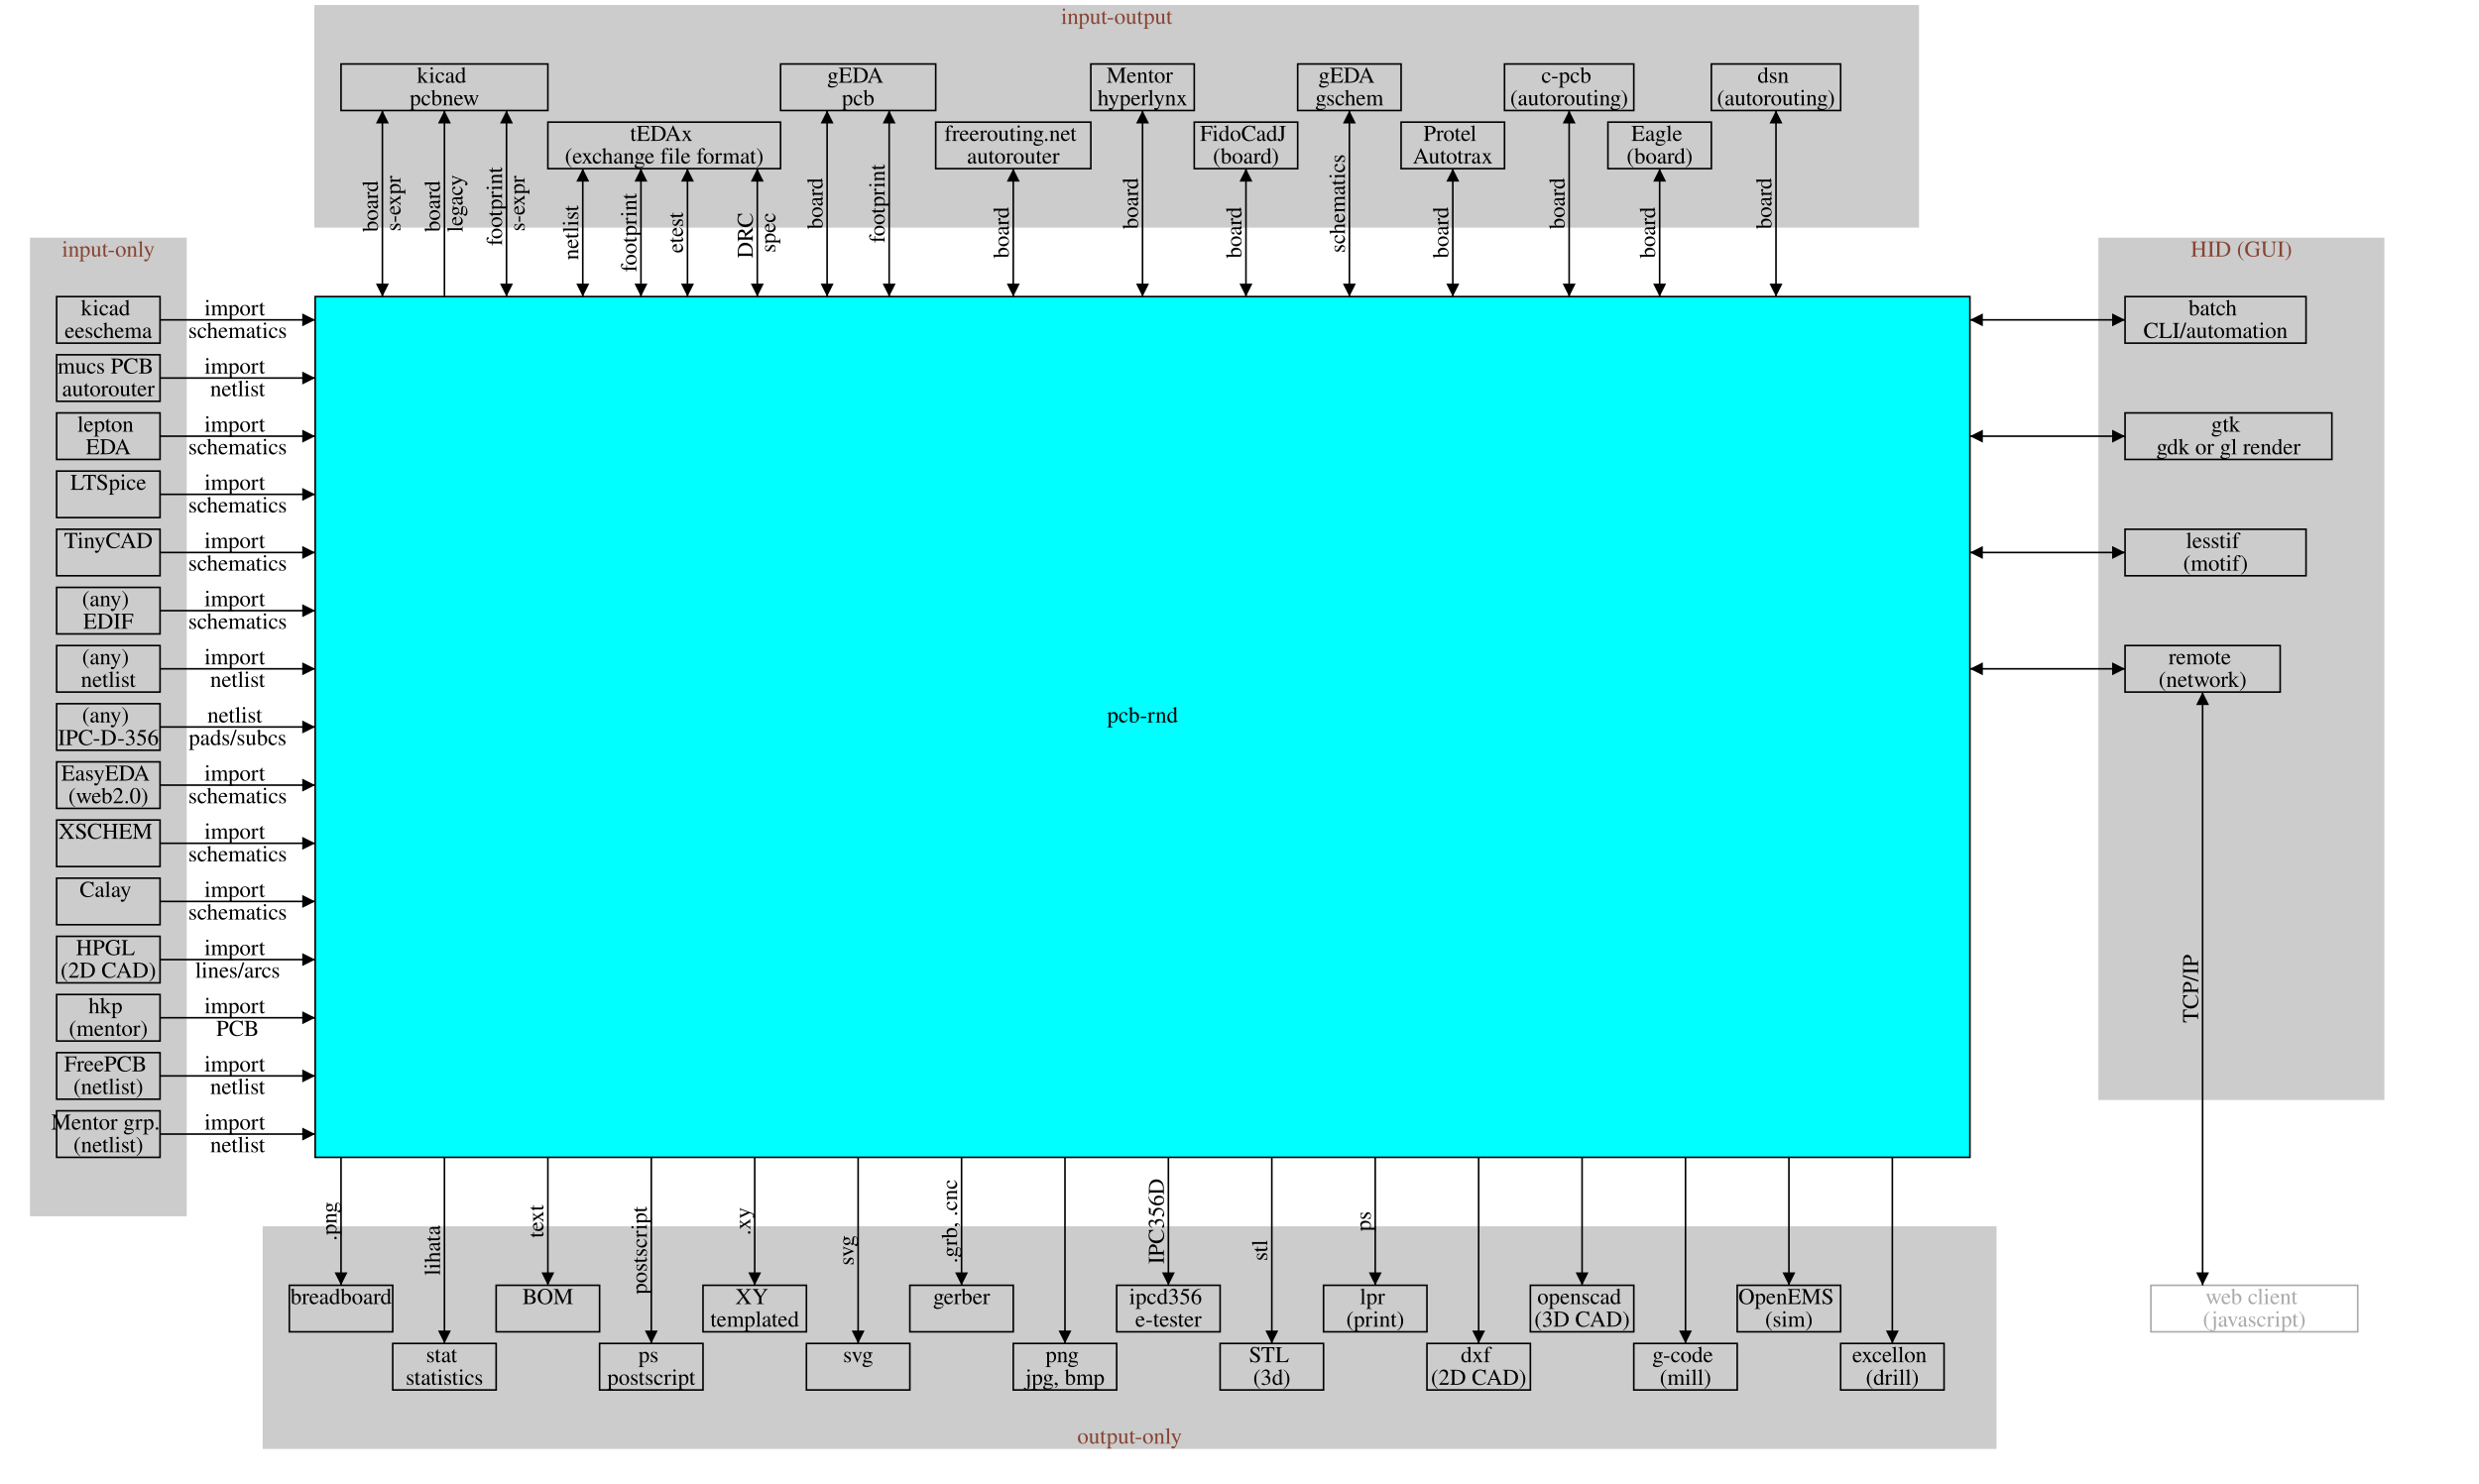
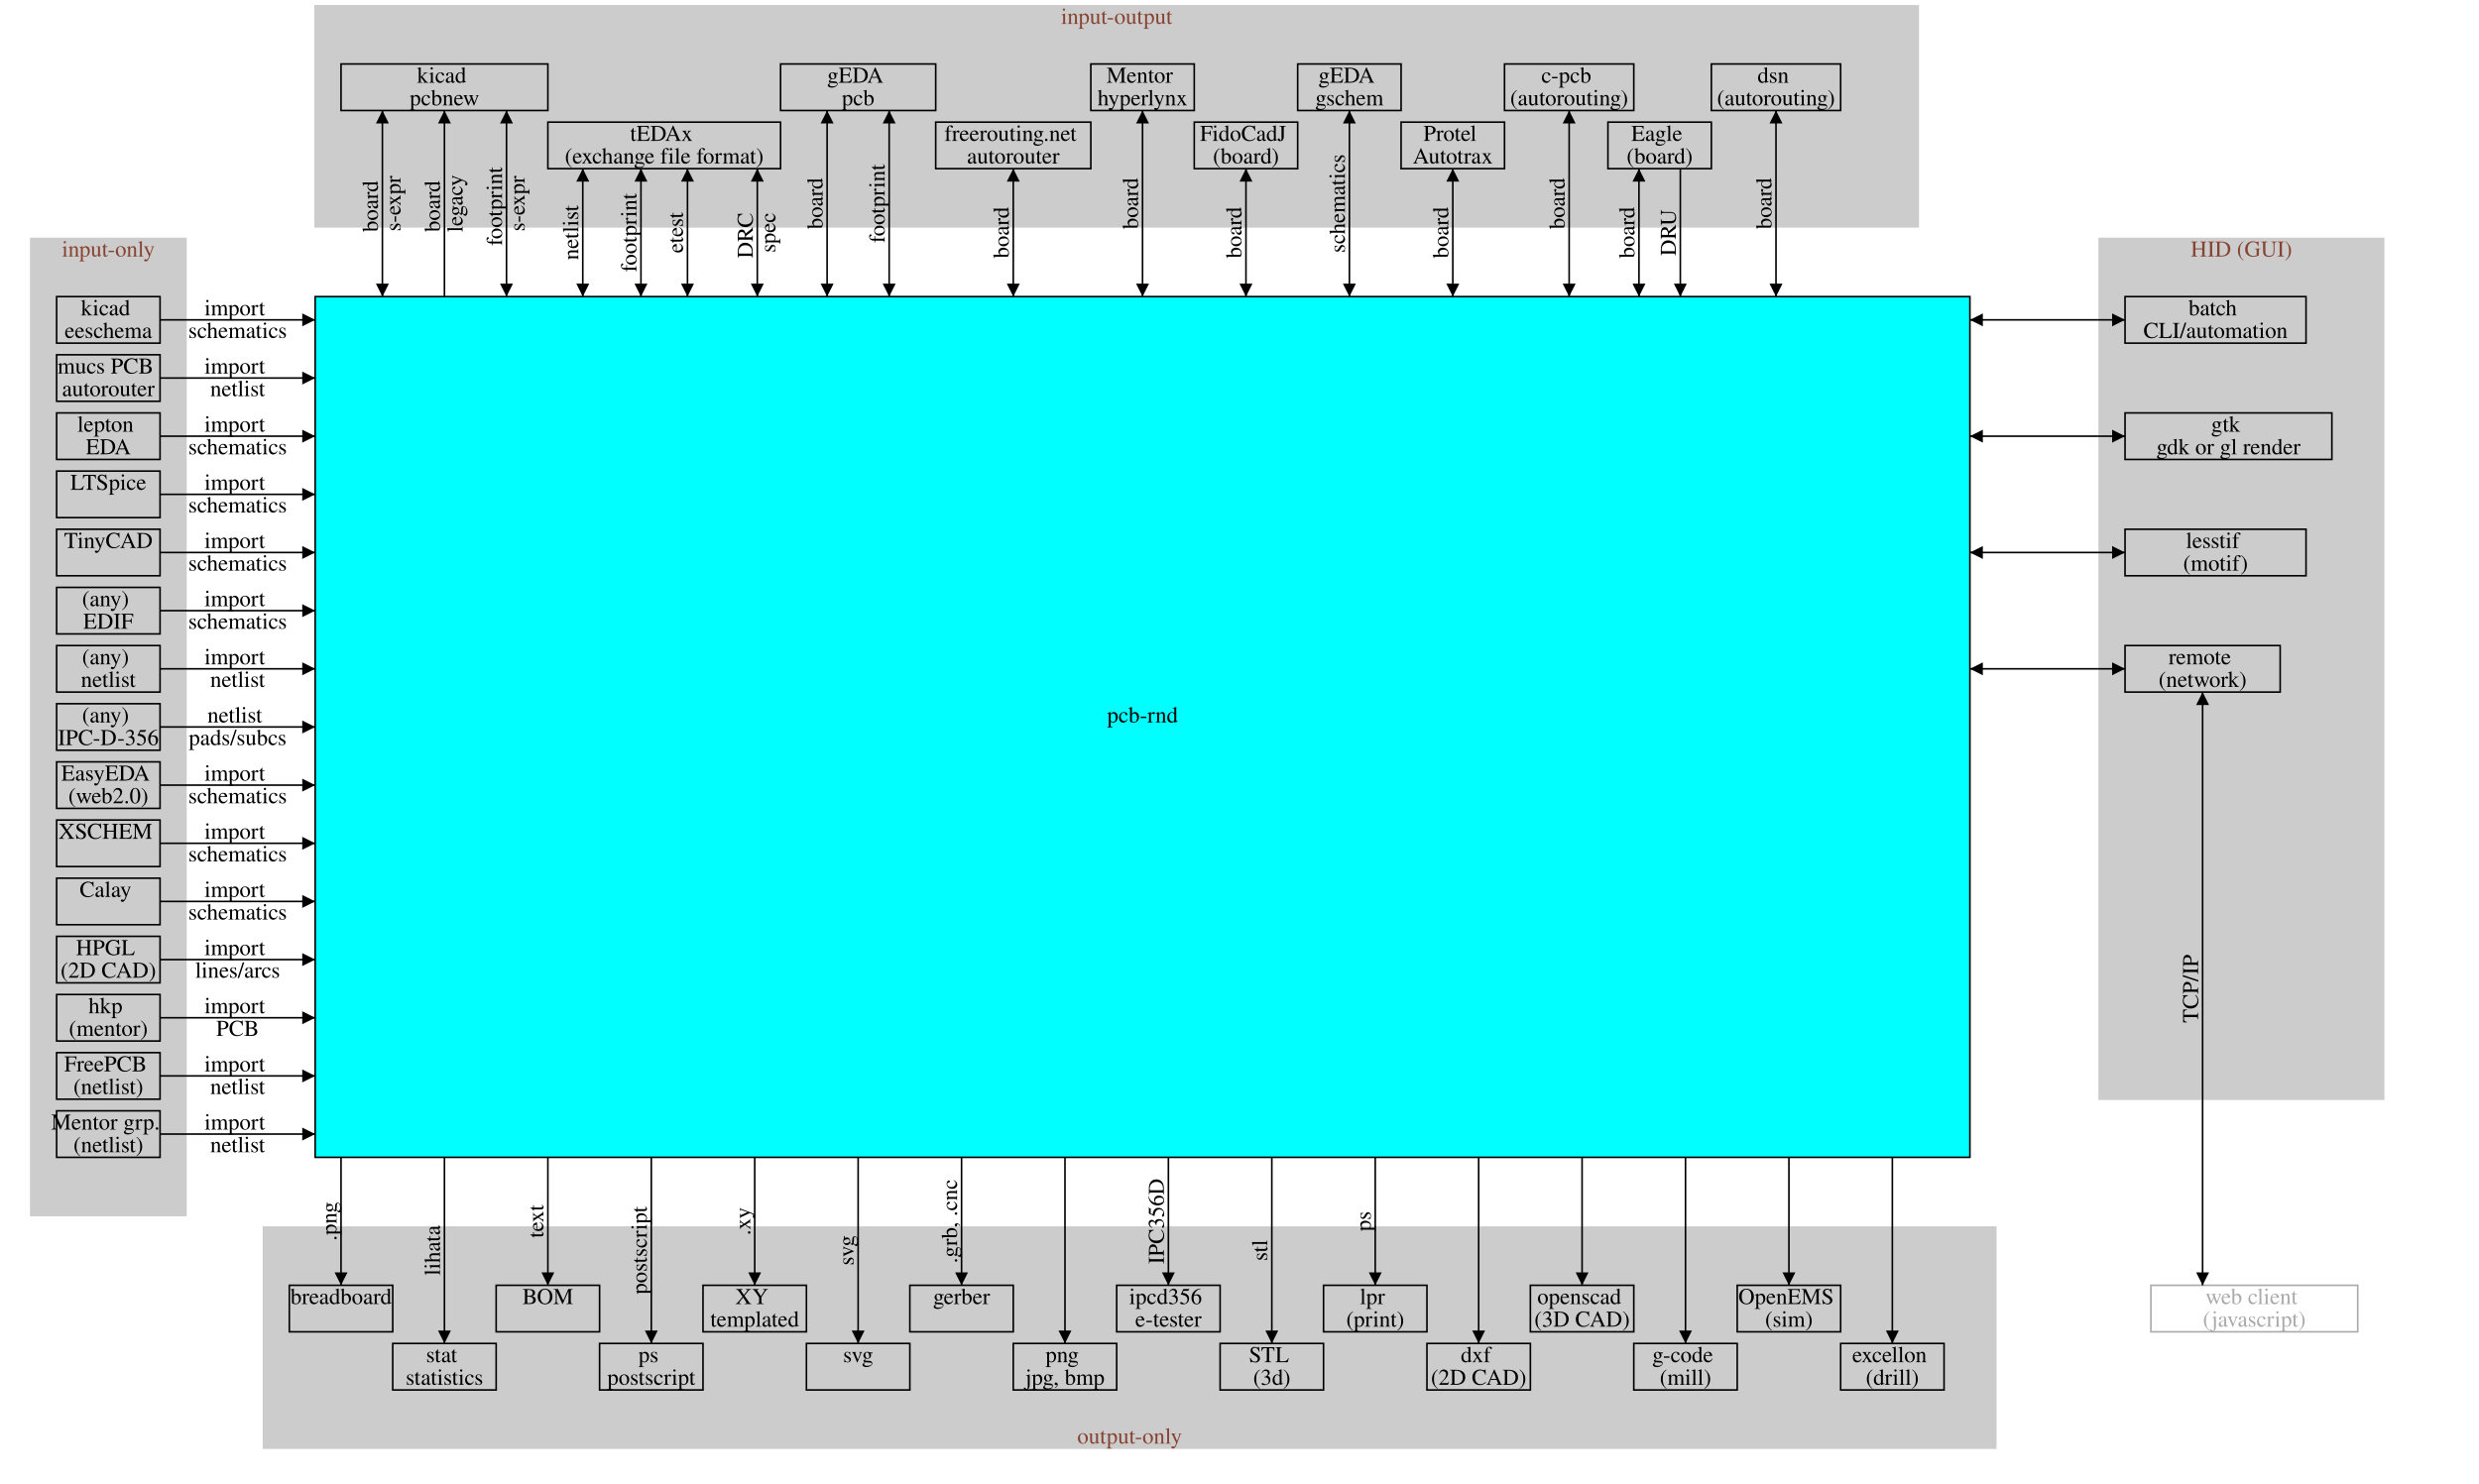
<svg xmlns="http://www.w3.org/2000/svg" width="1504pt" height="900pt" viewBox="-8 -18 1512 918">
  <g>
    <marker id="ahs" viewBox="0 0 60 60" refX="0" refY="30" markerUnits="strokeWidth" markerWidth="8" markerHeight="10" orient="auto">
      <path d="M 60 0 L 0 30 L 60 60 z" />
    </marker>
    <marker id="ahe" viewBox="-60 0 60 60" refX="0" refY="30" markerUnits="strokeWidth" markerWidth="8" markerHeight="10" orient="auto">
      <g transform="scale(-1 1)">
        <path d="M 60 0 L 0 30 L 60 60 z" />
      </g>
    </marker>
    <polygon fill="#00ffff" stroke="#000000" points="176,165.6 1200,165.6  1200,698.4 176,698.4" />
    <text fill="#000000" text-anchor="middle" x="688" y="432" font-family="Times,serif" font-size="14.00">
      <tspan dy="-0.2em">pcb-rnd</tspan>
    </text>
    <polygon fill="#cccccc" stroke="#cccccc" points="144,741.6 1216,741.6  1216,878.4 144,878.4" />
    <text fill="#884433" text-anchor="middle" x="680" y="878.4" font-family="Times,serif" font-size="14.00">
      <tspan dy="-0.2em">output-only</tspan>
    </text>
    <polygon fill="#cccccc" stroke="#cccccc" points="176,-14.4 1168,-14.4  1168,122.4 176,122.4" />
    <text fill="#884433" text-anchor="middle" x="672" y="-14.4" font-family="Times,serif" font-size="14.00">
      <tspan dy="0.8em">input-output</tspan>
    </text>
    <polygon fill="#cccccc" stroke="#cccccc" points="1280,129.6 1456,129.6  1456,662.4 1280,662.4" />
    <text fill="#884433" text-anchor="middle" x="1368" y="129.6" font-family="Times,serif" font-size="14.00">
      <tspan dy="0.8em">HID (GUI)</tspan>
    </text>
    <polygon fill="#cccccc" stroke="#cccccc" points="0,129.6 96,129.6  96,734.4 0,734.4" />
    <text fill="#884433" text-anchor="middle" x="48" y="129.6" font-family="Times,serif" font-size="14.00">
      <tspan dy="0.8em">input-only</tspan>
    </text>
    <polygon fill="none" stroke="#000000" points="320,57.6 464,57.6  464,86.4 320,86.4" />
    <text fill="#000000" text-anchor="middle" x="392" y="72" font-family="Times,serif" font-size="14.00">
      <tspan dy="-0.2em">tEDAx</tspan>
      <tspan x="392" dy="1em">(exchange file format)</tspan>
    </text>
    <polygon fill="none" stroke="#000000" points="1296,237.6 1424,237.6  1424,266.4 1296,266.4" />
    <text fill="#000000" text-anchor="middle" x="1360" y="252" font-family="Times,serif" font-size="14.00">
      <tspan dy="-0.2em">gtk</tspan>
      <tspan x="1360" dy="1em">gdk or gl render</tspan>
    </text>
    <polygon fill="none" stroke="#000000" points="192,21.6 320,21.6  320,50.4 192,50.4" />
    <text fill="#000000" text-anchor="middle" x="256" y="36" font-family="Times,serif" font-size="14.00">
      <tspan dy="-0.2em">kicad</tspan>
      <tspan x="256" dy="1em">pcbnew</tspan>
    </text>
    <polygon fill="none" stroke="#aaaaaa" points="1312,777.6 1440,777.6  1440,806.4 1312,806.4" />
    <text fill="#aaaaaa" text-anchor="middle" x="1376" y="792" font-family="Times,serif" font-size="14.00">
      <tspan dy="-0.2em">web client</tspan>
      <tspan x="1376" dy="1em">(javascript)</tspan>
    </text>
    <polygon fill="none" stroke="#000000" points="1296,165.6 1408,165.6  1408,194.4 1296,194.4" />
    <text fill="#000000" text-anchor="middle" x="1352" y="180" font-family="Times,serif" font-size="14.00">
      <tspan dy="-0.2em">batch</tspan>
      <tspan x="1352" dy="1em">CLI/automation</tspan>
    </text>
    <polygon fill="none" stroke="#000000" points="1296,309.6 1408,309.6  1408,338.4 1296,338.4" />
    <text fill="#000000" text-anchor="middle" x="1352" y="324" font-family="Times,serif" font-size="14.00">
      <tspan dy="-0.2em">lesstif</tspan>
      <tspan x="1352" dy="1em">(motif)</tspan>
    </text>
    <polygon fill="none" stroke="#000000" points="1296,381.6 1392,381.6  1392,410.4 1296,410.4" />
    <text fill="#000000" text-anchor="middle" x="1344" y="396" font-family="Times,serif" font-size="14.00">
      <tspan dy="-0.2em">remote</tspan>
      <tspan x="1344" dy="1em">(network)</tspan>
    </text>
    <polygon fill="none" stroke="#000000" points="464,21.6 560,21.6  560,50.4 464,50.4" />
    <text fill="#000000" text-anchor="middle" x="512" y="36" font-family="Times,serif" font-size="14.00">
      <tspan dy="-0.2em">gEDA</tspan>
      <tspan x="512" dy="1em">pcb</tspan>
    </text>
    <polygon fill="none" stroke="#000000" points="560,57.6 656,57.6  656,86.4 560,86.4" />
    <text fill="#000000" text-anchor="middle" x="608" y="72" font-family="Times,serif" font-size="14.00">
      <tspan dy="-0.2em">freerouting.net</tspan>
      <tspan x="608" dy="1em">autorouter</tspan>
    </text>
    <polygon fill="none" stroke="#000000" points="1040,21.6 1120,21.6  1120,50.4 1040,50.4" />
    <text fill="#000000" text-anchor="middle" x="1080" y="36" font-family="Times,serif" font-size="14.00">
      <tspan dy="-0.2em">dsn</tspan>
      <tspan x="1080" dy="1em">(autorouting)</tspan>
    </text>
    <polygon fill="none" stroke="#000000" points="912,21.6 992,21.6  992,50.4 912,50.4" />
    <text fill="#000000" text-anchor="middle" x="952" y="36" font-family="Times,serif" font-size="14.00">
      <tspan dy="-0.2em">c-pcb</tspan>
      <tspan x="952" dy="1em">(autorouting)</tspan>
    </text>
    <polygon fill="none" stroke="#000000" points="16,309.6 80,309.6  80,338.4 16,338.4" />
    <text fill="#000000" text-anchor="middle" x="48" y="324" font-family="Times,serif" font-size="14.00">
      <tspan dy="-0.2em">TinyCAD</tspan>
    </text>
    <polygon fill="none" stroke="#000000" points="16,525.6 80,525.6  80,554.4 16,554.4" />
    <text fill="#000000" text-anchor="middle" x="48" y="540" font-family="Times,serif" font-size="14.00">
      <tspan dy="-0.2em">Calay</tspan>
      <tspan x="48" dy="1em" />
    </text>
    <polygon fill="none" stroke="#000000" points="16,201.6 80,201.6  80,230.4 16,230.4" />
    <text fill="#000000" text-anchor="middle" x="48" y="216" font-family="Times,serif" font-size="14.00">
      <tspan dy="-0.2em">mucs PCB</tspan>
      <tspan x="48" dy="1em">autorouter</tspan>
    </text>
    <polygon fill="none" stroke="#000000" points="16,489.6 80,489.6  80,518.4 16,518.4" />
    <text fill="#000000" text-anchor="middle" x="48" y="504" font-family="Times,serif" font-size="14.00">
      <tspan dy="-0.2em">XSCHEM</tspan>
      <tspan x="48" dy="1em" />
    </text>
    <polygon fill="none" stroke="#000000" points="16,417.6 80,417.6  80,446.4 16,446.4" />
    <text fill="#000000" text-anchor="middle" x="48" y="432" font-family="Times,serif" font-size="14.00">
      <tspan dy="-0.2em">(any)</tspan>
      <tspan x="48" dy="1em">IPC-D-356</tspan>
    </text>
    <polygon fill="none" stroke="#000000" points="16,345.6 80,345.6  80,374.4 16,374.4" />
    <text fill="#000000" text-anchor="middle" x="48" y="360" font-family="Times,serif" font-size="14.00">
      <tspan dy="-0.2em">(any)</tspan>
      <tspan x="48" dy="1em">EDIF</tspan>
    </text>
    <polygon fill="none" stroke="#000000" points="16,273.6 80,273.6  80,302.4 16,302.4" />
    <text fill="#000000" text-anchor="middle" x="48" y="288" font-family="Times,serif" font-size="14.00">
      <tspan dy="-0.2em">LTSpice</tspan>
    </text>
    <polygon fill="none" stroke="#000000" points="16,237.6 80,237.6  80,266.4 16,266.4" />
    <text fill="#000000" text-anchor="middle" x="48" y="252" font-family="Times,serif" font-size="14.00">
      <tspan dy="-0.2em">lepton</tspan>
      <tspan x="48" dy="1em">EDA</tspan>
    </text>
    <polygon fill="none" stroke="#000000" points="16,453.6 80,453.6  80,482.4 16,482.4" />
    <text fill="#000000" text-anchor="middle" x="48" y="468" font-family="Times,serif" font-size="14.00">
      <tspan dy="-0.2em">EasyEDA</tspan>
      <tspan x="48" dy="1em">(web2.0)</tspan>
    </text>
    <polygon fill="none" stroke="#000000" points="16,165.6 80,165.6  80,194.4 16,194.4" />
    <text fill="#000000" text-anchor="middle" x="48" y="180" font-family="Times,serif" font-size="14.00">
      <tspan dy="-0.2em">kicad</tspan>
      <tspan x="48" dy="1em">eeschema</tspan>
    </text>
    <polygon fill="none" stroke="#000000" points="16,381.6 80,381.6  80,410.4 16,410.4" />
    <text fill="#000000" text-anchor="middle" x="48" y="396" font-family="Times,serif" font-size="14.00">
      <tspan dy="-0.2em">(any)</tspan>
      <tspan x="48" dy="1em">netlist</tspan>
    </text>
    <polygon fill="none" stroke="#000000" points="656,21.6 720,21.6  720,50.4 656,50.4" />
    <text fill="#000000" text-anchor="middle" x="688" y="36" font-family="Times,serif" font-size="14.00">
      <tspan dy="-0.2em">Mentor</tspan>
      <tspan x="688" dy="1em">hyperlynx</tspan>
    </text>
    <polygon fill="none" stroke="#000000" points="784,21.6 848,21.6  848,50.4 784,50.4" />
    <text fill="#000000" text-anchor="middle" x="816" y="36" font-family="Times,serif" font-size="14.00">
      <tspan dy="-0.2em">gEDA</tspan>
      <tspan x="816" dy="1em">gschem</tspan>
    </text>
    <polygon fill="none" stroke="#000000" points="976,57.6 1040,57.6  1040,86.4 976,86.4" />
    <text fill="#000000" text-anchor="middle" x="1008" y="72" font-family="Times,serif" font-size="14.00">
      <tspan dy="-0.2em">Eagle</tspan>
      <tspan x="1008" dy="1em">(board)</tspan>
    </text>
    <polygon fill="none" stroke="#000000" points="720,57.6 784,57.6  784,86.4 720,86.4" />
    <text fill="#000000" text-anchor="middle" x="752" y="72" font-family="Times,serif" font-size="14.00">
      <tspan dy="-0.2em">FidoCadJ</tspan>
      <tspan x="752" dy="1em">(board)</tspan>
    </text>
    <polygon fill="none" stroke="#000000" points="848,57.6 912,57.6  912,86.4 848,86.4" />
    <text fill="#000000" text-anchor="middle" x="880" y="72" font-family="Times,serif" font-size="14.00">
      <tspan dy="-0.2em">Protel</tspan>
      <tspan x="880" dy="1em">Autotrax</tspan>
    </text>
    <polygon fill="none" stroke="#000000" points="16,561.6 80,561.6  80,590.4 16,590.4" />
    <text fill="#000000" text-anchor="middle" x="48" y="576" font-family="Times,serif" font-size="14.00">
      <tspan dy="-0.2em">HPGL</tspan>
      <tspan x="48" dy="1em">(2D CAD)</tspan>
    </text>
    <polygon fill="none" stroke="#000000" points="544,777.6 608,777.6  608,806.4 544,806.4" />
    <text fill="#000000" text-anchor="middle" x="576" y="792" font-family="Times,serif" font-size="14.00">
      <tspan dy="-0.2em">gerber</tspan>
    </text>
    <polygon fill="none" stroke="#000000" points="480,813.6 544,813.6  544,842.4 480,842.4" />
    <text fill="#000000" text-anchor="middle" x="512" y="828" font-family="Times,serif" font-size="14.00">
      <tspan dy="-0.2em">svg</tspan>
    </text>
    <polygon fill="none" stroke="#000000" points="736,813.6 800,813.6  800,842.4 736,842.4" />
    <text fill="#000000" text-anchor="middle" x="768" y="828" font-family="Times,serif" font-size="14.00">
      <tspan dy="-0.2em">STL</tspan>
      <tspan x="768" dy="1em">(3d)</tspan>
    </text>
    <polygon fill="none" stroke="#000000" points="16,633.6 80,633.6  80,662.4 16,662.4" />
    <text fill="#000000" text-anchor="middle" x="48" y="648" font-family="Times,serif" font-size="14.00">
      <tspan dy="-0.2em">FreePCB</tspan>
      <tspan x="48" dy="1em">(netlist)</tspan>
    </text>
    <polygon fill="none" stroke="#000000" points="16,597.6 80,597.6  80,626.4 16,626.4" />
    <text fill="#000000" text-anchor="middle" x="48" y="612" font-family="Times,serif" font-size="14.00">
      <tspan dy="-0.2em">hkp</tspan>
      <tspan x="48" dy="1em">(mentor)</tspan>
    </text>
    <polygon fill="none" stroke="#000000" points="864,813.6 928,813.6  928,842.4 864,842.4" />
    <text fill="#000000" text-anchor="middle" x="896" y="828" font-family="Times,serif" font-size="14.00">
      <tspan dy="-0.2em">dxf</tspan>
      <tspan x="896" dy="1em">(2D CAD)</tspan>
    </text>
    <polygon fill="none" stroke="#000000" points="1120,813.6 1184,813.6  1184,842.4 1120,842.4" />
    <text fill="#000000" text-anchor="middle" x="1152" y="828" font-family="Times,serif" font-size="14.00">
      <tspan dy="-0.2em">excellon</tspan>
      <tspan x="1152" dy="1em">(drill)</tspan>
    </text>
    <polygon fill="none" stroke="#000000" points="416,777.6 480,777.6  480,806.4 416,806.4" />
    <text fill="#000000" text-anchor="middle" x="448" y="792" font-family="Times,serif" font-size="14.00">
      <tspan dy="-0.2em">XY</tspan>
      <tspan x="448" dy="1em">templated</tspan>
    </text>
    <polygon fill="none" stroke="#000000" points="928,777.6 992,777.6  992,806.4 928,806.4" />
    <text fill="#000000" text-anchor="middle" x="960" y="792" font-family="Times,serif" font-size="14.00">
      <tspan dy="-0.2em">openscad</tspan>
      <tspan x="960" dy="1em">(3D CAD)</tspan>
    </text>
    <polygon fill="none" stroke="#000000" points="1056,777.6 1120,777.6  1120,806.4 1056,806.4" />
    <text fill="#000000" text-anchor="middle" x="1088" y="792" font-family="Times,serif" font-size="14.00">
      <tspan dy="-0.2em">OpenEMS</tspan>
      <tspan x="1088" dy="1em">(sim)</tspan>
    </text>
    <polygon fill="none" stroke="#000000" points="800,777.6 864,777.6  864,806.4 800,806.4" />
    <text fill="#000000" text-anchor="middle" x="832" y="792" font-family="Times,serif" font-size="14.00">
      <tspan dy="-0.2em">lpr</tspan>
      <tspan x="832" dy="1em">(print)</tspan>
    </text>
    <polygon fill="none" stroke="#000000" points="16,669.6 80,669.6  80,698.4 16,698.4" />
    <text fill="#000000" text-anchor="middle" x="48" y="684" font-family="Times,serif" font-size="14.00">
      <tspan dy="-0.2em">Mentor grp.</tspan>
      <tspan x="48" dy="1em">(netlist)</tspan>
    </text>
    <polygon fill="none" stroke="#000000" points="672,777.6 736,777.6  736,806.4 672,806.4" />
    <text fill="#000000" text-anchor="middle" x="704" y="792" font-family="Times,serif" font-size="14.00">
      <tspan dy="-0.2em">ipcd356</tspan>
      <tspan x="704" dy="1em">e-tester</tspan>
    </text>
    <polygon fill="none" stroke="#000000" points="608,813.6 672,813.6  672,842.4 608,842.4" />
    <text fill="#000000" text-anchor="middle" x="640" y="828" font-family="Times,serif" font-size="14.00">
      <tspan dy="-0.2em">png</tspan>
      <tspan x="640" dy="1em">jpg, bmp</tspan>
    </text>
    <polygon fill="none" stroke="#000000" points="160,777.6 224,777.6  224,806.4 160,806.4" />
    <text fill="#000000" text-anchor="middle" x="192" y="792" font-family="Times,serif" font-size="14.00">
      <tspan dy="-0.2em">breadboard</tspan>
    </text>
    <polygon fill="none" stroke="#000000" points="352,813.6 416,813.6  416,842.4 352,842.4" />
    <text fill="#000000" text-anchor="middle" x="384" y="828" font-family="Times,serif" font-size="14.00">
      <tspan dy="-0.2em">ps</tspan>
      <tspan x="384" dy="1em">postscript</tspan>
    </text>
    <polygon fill="none" stroke="#000000" points="288,777.6 352,777.6  352,806.4 288,806.4" />
    <text fill="#000000" text-anchor="middle" x="320" y="792" font-family="Times,serif" font-size="14.00">
      <tspan dy="-0.2em">BOM</tspan>
    </text>
    <polygon fill="none" stroke="#000000" points="992,813.6 1056,813.6  1056,842.4 992,842.4" />
    <text fill="#000000" text-anchor="middle" x="1024" y="828" font-family="Times,serif" font-size="14.00">
      <tspan dy="-0.2em">g-code</tspan>
      <tspan x="1024" dy="1em">(mill)</tspan>
    </text>
    <polygon fill="none" stroke="#000000" points="224,813.6 288,813.6  288,842.4 224,842.4" />
    <text fill="#000000" text-anchor="middle" x="256" y="828" font-family="Times,serif" font-size="14.00">
      <tspan dy="-0.2em">stat</tspan>
      <tspan x="256" dy="1em">statistics</tspan>
    </text>
    <line marker-end="url(#ahe)" x1="192" y1="698.4" x2="192" y2="777.6" stroke="#000000" />
    <g transform="rotate(-90 192 738)">
      <text fill="#000000" text-anchor="middle" x="192" y="738" font-family="Times,serif" font-size="14.00">
        <tspan dy="-0.2em">.png</tspan>
      </text>
    </g>
    <line marker-end="url(#ahe)" x1="80" y1="612" x2="176" y2="612" stroke="#000000" />
    <text fill="#000000" text-anchor="middle" x="128" y="612" font-family="Times,serif" font-size="14.00">
      <tspan dy="-0.2em">import</tspan>
      <tspan x="128" dy="1em">PCB</tspan>
    </text>
    <line marker-end="url(#ahe)" x1="320" y1="698.4" x2="320" y2="777.6" stroke="#000000" />
    <g transform="rotate(-90 320 738)">
      <text fill="#000000" text-anchor="middle" x="320" y="738" font-family="Times,serif" font-size="14.00">
        <tspan dy="-0.2em">text</tspan>
      </text>
    </g>
    <line marker-end="url(#ahe)" x1="80" y1="648" x2="176" y2="648" stroke="#000000" />
    <text fill="#000000" text-anchor="middle" x="128" y="648" font-family="Times,serif" font-size="14.00">
      <tspan dy="-0.2em">import</tspan>
      <tspan x="128" dy="1em">netlist</tspan>
    </text>
    <line marker-end="url(#ahe)" x1="80" y1="180" x2="176" y2="180" stroke="#000000" />
    <text fill="#000000" text-anchor="middle" x="128" y="180" font-family="Times,serif" font-size="14.00">
      <tspan dy="-0.2em">import</tspan>
      <tspan x="128" dy="1em">schematics</tspan>
    </text>
    <line marker-end="url(#ahe)" marker-start="url(#ahs)" x1="688" y1="50.4" x2="688" y2="165.6" stroke="#000000" />
    <g transform="rotate(-90 688 108)">
      <text fill="#000000" text-anchor="middle" x="688" y="108" font-family="Times,serif" font-size="14.00">
        <tspan dy="-0.2em">board</tspan>
      </text>
    </g>
    <line marker-end="url(#ahe)" x1="448" y1="698.4" x2="448" y2="777.6" stroke="#000000" />
    <g transform="rotate(-90 448 738)">
      <text fill="#000000" text-anchor="middle" x="448" y="738" font-family="Times,serif" font-size="14.00">
        <tspan dy="-0.2em">.xy</tspan>
      </text>
    </g>
    <line marker-end="url(#ahe)" x1="80" y1="684" x2="176" y2="684" stroke="#000000" />
    <text fill="#000000" text-anchor="middle" x="128" y="684" font-family="Times,serif" font-size="14.00">
      <tspan dy="-0.2em">import</tspan>
      <tspan x="128" dy="1em">netlist</tspan>
    </text>
    <line marker-end="url(#ahe)" x1="832" y1="698.4" x2="832" y2="777.6" stroke="#000000" />
    <g transform="rotate(-90 832 738)">
      <text fill="#000000" text-anchor="middle" x="832" y="738" font-family="Times,serif" font-size="14.00">
        <tspan dy="-0.2em">ps</tspan>
      </text>
    </g>
    <line marker-end="url(#ahe)" x1="704" y1="698.4" x2="704" y2="777.6" stroke="#000000" />
    <g transform="rotate(-90 704 738)">
      <text fill="#000000" text-anchor="middle" x="704" y="738" font-family="Times,serif" font-size="14.00">
        <tspan dy="-0.2em">IPC356D</tspan>
      </text>
    </g>
    <line marker-end="url(#ahe)" marker-start="url(#ahs)" x1="531.2" y1="50.4" x2="531.2" y2="165.6" stroke="#000000" />
    <g transform="rotate(-90 531.2 108)">
      <text fill="#000000" text-anchor="middle" x="531.2" y="108" font-family="Times,serif" font-size="14.00">
        <tspan dy="-0.2em">footprint</tspan>
      </text>
    </g>
    <line marker-end="url(#ahe)" marker-start="url(#ahs)" x1="816" y1="50.4" x2="816" y2="165.6" stroke="#000000" />
    <g transform="rotate(-90 816 108)">
      <text fill="#000000" text-anchor="middle" x="816" y="108" font-family="Times,serif" font-size="14.00">
        <tspan dy="-0.2em">schematics</tspan>
      </text>
    </g>
    <line marker-end="url(#ahe)" x1="1088" y1="698.4" x2="1088" y2="777.6" stroke="#000000" />
    <line marker-end="url(#ahe)" x1="576" y1="698.4" x2="576" y2="777.6" stroke="#000000" />
    <g transform="rotate(-90 576 738)">
      <text fill="#000000" text-anchor="middle" x="576" y="738" font-family="Times,serif" font-size="14.00">
        <tspan dy="-0.2em">.grb, .cnc</tspan>
      </text>
    </g>
    <line marker-end="url(#ahe)" x1="896" y1="698.4" x2="896" y2="813.6" stroke="#000000" />
    <line marker-end="url(#ahe)" marker-start="url(#ahs)" x1="294.4" y1="50.4" x2="294.4" y2="165.6" stroke="#000000" />
    <g transform="rotate(-90 294.4 108)">
      <text fill="#000000" text-anchor="middle" x="294.4" y="108" font-family="Times,serif" font-size="14.00">
        <tspan dy="-0.2em">footprint</tspan>
        <tspan x="294.4" dy="1em">s-expr</tspan>
      </text>
    </g>
    <line marker-end="url(#ahe)" x1="1152" y1="698.4" x2="1152" y2="813.6" stroke="#000000" />
    <line marker-end="url(#ahe)" x1="768" y1="698.4" x2="768" y2="813.6" stroke="#000000" />
    <g transform="rotate(-90 768 756)">
      <text fill="#000000" text-anchor="middle" x="768" y="756" font-family="Times,serif" font-size="14.00">
        <tspan dy="-0.2em">stl</tspan>
      </text>
    </g>
    <line marker-end="url(#ahe)" marker-start="url(#ahs)" x1="217.6" y1="50.4" x2="217.6" y2="165.6" stroke="#000000" />
    <g transform="rotate(-90 217.6 108)">
      <text fill="#000000" text-anchor="middle" x="217.6" y="108" font-family="Times,serif" font-size="14.00">
        <tspan dy="-0.2em">board</tspan>
        <tspan x="217.6" dy="1em">s-expr</tspan>
      </text>
    </g>
    <line marker-end="url(#ahe)" marker-start="url(#ahs)" x1="492.8" y1="50.4" x2="492.8" y2="165.6" stroke="#000000" />
    <g transform="rotate(-90 492.8 108)">
      <text fill="#000000" text-anchor="middle" x="492.8" y="108" font-family="Times,serif" font-size="14.00">
        <tspan dy="-0.2em">board</tspan>
      </text>
    </g>
    <line marker-end="url(#ahe)" x1="960" y1="698.4" x2="960" y2="777.6" stroke="#000000" />
    <line marker-end="url(#ahe)" x1="512" y1="698.4" x2="512" y2="813.6" stroke="#000000" />
    <g transform="rotate(-90 512 756)">
      <text fill="#000000" text-anchor="middle" x="512" y="756" font-family="Times,serif" font-size="14.00">
        <tspan dy="-0.2em">svg</tspan>
      </text>
    </g>
    <line marker-end="url(#ahe)" x1="256" y1="698.4" x2="256" y2="813.6" stroke="#000000" />
    <g transform="rotate(-90 256 756)">
      <text fill="#000000" text-anchor="middle" x="256" y="756" font-family="Times,serif" font-size="14.00">
        <tspan dy="-0.2em">lihata</tspan>
      </text>
    </g>
    <line marker-end="url(#ahe)" marker-start="url(#ahs)" x1="341.6" y1="86.4" x2="341.6" y2="165.6" stroke="#000000" />
    <g transform="rotate(-90 341.6 126)">
      <text fill="#000000" text-anchor="middle" x="341.6" y="126" font-family="Times,serif" font-size="14.00">
        <tspan dy="-0.2em">netlist</tspan>
      </text>
    </g>
    <line marker-end="url(#ahe)" x1="1024" y1="698.4" x2="1024" y2="813.6" stroke="#000000" />
    <line marker-start="url(#ahs)" x1="256" y1="50.4" x2="256" y2="165.6" stroke="#000000" />
    <g transform="rotate(-90 256 108)">
      <text fill="#000000" text-anchor="middle" x="256" y="108" font-family="Times,serif" font-size="14.00">
        <tspan dy="-0.2em">board</tspan>
        <tspan x="256" dy="1em">legacy</tspan>
      </text>
    </g>
    <line marker-end="url(#ahe)" marker-start="url(#ahs)" x1="449.6" y1="86.4" x2="449.6" y2="165.6" stroke="#000000" />
    <g transform="rotate(-90 449.6 126)">
      <text fill="#000000" text-anchor="middle" x="449.6" y="126" font-family="Times,serif" font-size="14.00">
        <tspan dy="-0.2em">DRC</tspan>
        <tspan x="449.6" dy="1em">spec</tspan>
      </text>
    </g>
    <line marker-end="url(#ahe)" x1="80" y1="252" x2="176" y2="252" stroke="#000000" />
    <text fill="#000000" text-anchor="middle" x="128" y="252" font-family="Times,serif" font-size="14.00">
      <tspan dy="-0.2em">import</tspan>
      <tspan x="128" dy="1em">schematics</tspan>
    </text>
    <line marker-end="url(#ahe)" x1="640" y1="698.4" x2="640" y2="813.6" stroke="#000000" />
    <line marker-end="url(#ahe)" marker-start="url(#ahs)" x1="377.6" y1="86.4" x2="377.6" y2="165.6" stroke="#000000" />
    <g transform="rotate(-90 377.6 126)">
      <text fill="#000000" text-anchor="middle" x="377.6" y="126" font-family="Times,serif" font-size="14.00">
        <tspan dy="-0.2em">footprint</tspan>
      </text>
    </g>
    <line marker-end="url(#ahe)" x1="384" y1="698.4" x2="384" y2="813.6" stroke="#000000" />
    <g transform="rotate(-90 384 756)">
      <text fill="#000000" text-anchor="middle" x="384" y="756" font-family="Times,serif" font-size="14.00">
        <tspan dy="-0.2em">postscript</tspan>
      </text>
    </g>
    <line marker-end="url(#ahe)" marker-start="url(#ahs)" x1="880" y1="86.4" x2="880" y2="165.6" stroke="#000000" />
    <g transform="rotate(-90 880 126)">
      <text fill="#000000" text-anchor="middle" x="880" y="126" font-family="Times,serif" font-size="14.00">
        <tspan dy="-0.2em">board</tspan>
      </text>
    </g>
    <line marker-end="url(#ahe)" x1="80" y1="288" x2="176" y2="288" stroke="#000000" />
    <text fill="#000000" text-anchor="middle" x="128" y="288" font-family="Times,serif" font-size="14.00">
      <tspan dy="-0.2em">import</tspan>
      <tspan x="128" dy="1em">schematics</tspan>
    </text>
    <line marker-end="url(#ahe)" marker-start="url(#ahs)" x1="608" y1="86.4" x2="608" y2="165.6" stroke="#000000" />
    <g transform="rotate(-90 608 126)">
      <text fill="#000000" text-anchor="middle" x="608" y="126" font-family="Times,serif" font-size="14.00">
        <tspan dy="-0.2em">board</tspan>
      </text>
    </g>
    <line marker-end="url(#ahe)" marker-start="url(#ahs)" x1="406.4" y1="86.4" x2="406.4" y2="165.6" stroke="#000000" />
    <g transform="rotate(-90 406.4 126)">
      <text fill="#000000" text-anchor="middle" x="406.4" y="126" font-family="Times,serif" font-size="14.00">
        <tspan dy="-0.2em">etest</tspan>
      </text>
    </g>
    <line marker-end="url(#ahe)" x1="80" y1="216" x2="176" y2="216" stroke="#000000" />
    <text fill="#000000" text-anchor="middle" x="128" y="216" font-family="Times,serif" font-size="14.00">
      <tspan dy="-0.2em">import</tspan>
      <tspan x="128" dy="1em">netlist</tspan>
    </text>
+     <line marker-end="url(#ahe)" marker-start="url(#ahs)" x1="952" y1="50.4" x2="952" y2="165.6" stroke="#000000" />
+     <g transform="rotate(-90 952 108)">
+       <text fill="#000000" text-anchor="middle" x="952" y="108" font-family="Times,serif" font-size="14.00">
+         <tspan dy="-0.2em">board</tspan>
+       </text>
+     </g>
+     <line marker-end="url(#ahe)" x1="80" y1="396" x2="176" y2="396" stroke="#000000" />
+     <text fill="#000000" text-anchor="middle" x="128" y="396" font-family="Times,serif" font-size="14.00">
+       <tspan dy="-0.2em">import</tspan>
+       <tspan x="128" dy="1em">netlist</tspan>
+     </text>
+     <line marker-end="url(#ahe)" marker-start="url(#ahs)" x1="995.2" y1="86.4" x2="995.2" y2="165.6" stroke="#000000" />
+     <g transform="rotate(-90 995.2 126)">
+       <text fill="#000000" text-anchor="middle" x="995.2" y="126" font-family="Times,serif" font-size="14.00">
+         <tspan dy="-0.2em">board</tspan>
+       </text>
+     </g>
+     <line marker-end="url(#ahe)" x1="80" y1="324" x2="176" y2="324" stroke="#000000" />
+     <text fill="#000000" text-anchor="middle" x="128" y="324" font-family="Times,serif" font-size="14.00">
+       <tspan dy="-0.2em">import</tspan>
+       <tspan x="128" dy="1em">schematics</tspan>
+     </text>
+     <line marker-end="url(#ahe)" x1="80" y1="504" x2="176" y2="504" stroke="#000000" />
+     <text fill="#000000" text-anchor="middle" x="128" y="504" font-family="Times,serif" font-size="14.00">
+       <tspan dy="-0.2em">import</tspan>
+       <tspan x="128" dy="1em">schematics</tspan>
+     </text>
+     <line marker-end="url(#ahe)" marker-start="url(#ahs)" x1="752" y1="86.4" x2="752" y2="165.6" stroke="#000000" />
+     <g transform="rotate(-90 752 126)">
+       <text fill="#000000" text-anchor="middle" x="752" y="126" font-family="Times,serif" font-size="14.00">
+         <tspan dy="-0.2em">board</tspan>
+       </text>
+     </g>
+     <line marker-end="url(#ahe)" marker-start="url(#ahs)" x1="1200" y1="324" x2="1296" y2="324" stroke="#000000" />
    <line marker-end="url(#ahe)" marker-start="url(#ahs)" x1="1080" y1="50.4" x2="1080" y2="165.6" stroke="#000000" />
    <g transform="rotate(-90 1080 108)">
      <text fill="#000000" text-anchor="middle" x="1080" y="108" font-family="Times,serif" font-size="14.00">
        <tspan dy="-0.2em">board</tspan>
      </text>
    </g>
-     <line marker-end="url(#ahe)" x1="80" y1="396" x2="176" y2="396" stroke="#000000" />
-     <text fill="#000000" text-anchor="middle" x="128" y="396" font-family="Times,serif" font-size="14.00">
-       <tspan dy="-0.2em">import</tspan>
-       <tspan x="128" dy="1em">netlist</tspan>
-     </text>
-     <line marker-end="url(#ahe)" marker-start="url(#ahs)" x1="1008" y1="86.4" x2="1008" y2="165.6" stroke="#000000" />
-     <g transform="rotate(-90 1008 126)">
-       <text fill="#000000" text-anchor="middle" x="1008" y="126" font-family="Times,serif" font-size="14.00">
-         <tspan dy="-0.2em">board</tspan>
-       </text>
-     </g>
-     <line marker-end="url(#ahe)" x1="80" y1="324" x2="176" y2="324" stroke="#000000" />
-     <text fill="#000000" text-anchor="middle" x="128" y="324" font-family="Times,serif" font-size="14.00">
-       <tspan dy="-0.2em">import</tspan>
-       <tspan x="128" dy="1em">schematics</tspan>
-     </text>
-     <line marker-end="url(#ahe)" marker-start="url(#ahs)" x1="1200" y1="396" x2="1296" y2="396" stroke="#000000" />
-     <line marker-end="url(#ahe)" x1="80" y1="504" x2="176" y2="504" stroke="#000000" />
-     <text fill="#000000" text-anchor="middle" x="128" y="504" font-family="Times,serif" font-size="14.00">
-       <tspan dy="-0.2em">import</tspan>
-       <tspan x="128" dy="1em">schematics</tspan>
-     </text>
-     <line marker-end="url(#ahe)" marker-start="url(#ahs)" x1="752" y1="86.4" x2="752" y2="165.6" stroke="#000000" />
-     <g transform="rotate(-90 752 126)">
-       <text fill="#000000" text-anchor="middle" x="752" y="126" font-family="Times,serif" font-size="14.00">
-         <tspan dy="-0.2em">board</tspan>
-       </text>
-     </g>
-     <line marker-end="url(#ahe)" marker-start="url(#ahs)" x1="1200" y1="180" x2="1296" y2="180" stroke="#000000" />
    <line marker-end="url(#ahe)" x1="80" y1="432" x2="176" y2="432" stroke="#000000" />
    <text fill="#000000" text-anchor="middle" x="128" y="432" font-family="Times,serif" font-size="14.00">
      <tspan dy="-0.2em">netlist</tspan>
      <tspan x="128" dy="1em">pads/subcs</tspan>
    </text>
+     <line marker-end="url(#ahe)" x1="1020.8" y1="86.4" x2="1020.8" y2="165.6" stroke="#000000" />
+     <g transform="rotate(-90 1020.8 126)">
+       <text fill="#000000" text-anchor="middle" x="1020.8" y="126" font-family="Times,serif" font-size="14.00">
+         <tspan dy="-0.2em">DRU</tspan>
+       </text>
+     </g>
+     <line marker-end="url(#ahe)" x1="80" y1="360" x2="176" y2="360" stroke="#000000" />
+     <text fill="#000000" text-anchor="middle" x="128" y="360" font-family="Times,serif" font-size="14.00">
+       <tspan dy="-0.2em">import</tspan>
+       <tspan x="128" dy="1em">schematics</tspan>
+     </text>
+     <line marker-end="url(#ahe)" marker-start="url(#ahs)" x1="1200" y1="396" x2="1296" y2="396" stroke="#000000" />
+     <line marker-end="url(#ahe)" x1="80" y1="540" x2="176" y2="540" stroke="#000000" />
+     <text fill="#000000" text-anchor="middle" x="128" y="540" font-family="Times,serif" font-size="14.00">
+       <tspan dy="-0.2em">import</tspan>
+       <tspan x="128" dy="1em">schematics</tspan>
+     </text>
+     <line marker-end="url(#ahe)" marker-start="url(#ahs)" x1="1200" y1="180" x2="1296" y2="180" stroke="#000000" />
+     <line marker-end="url(#ahe)" x1="80" y1="468" x2="176" y2="468" stroke="#000000" />
+     <text fill="#000000" text-anchor="middle" x="128" y="468" font-family="Times,serif" font-size="14.00">
+       <tspan dy="-0.2em">import</tspan>
+       <tspan x="128" dy="1em">schematics</tspan>
+     </text>
    <line marker-end="url(#ahe)" marker-start="url(#ahs)" x1="1344" y1="410.4" x2="1344" y2="777.6" stroke="#000000" />
    <g transform="rotate(-90 1344 594)">
      <text fill="#000000" text-anchor="middle" x="1344" y="594" font-family="Times,serif" font-size="14.00">
        <tspan dy="-0.2em">TCP/IP</tspan>
      </text>
    </g>
-     <line marker-end="url(#ahe)" marker-start="url(#ahs)" x1="952" y1="50.4" x2="952" y2="165.6" stroke="#000000" />
-     <g transform="rotate(-90 952 108)">
-       <text fill="#000000" text-anchor="middle" x="952" y="108" font-family="Times,serif" font-size="14.00">
-         <tspan dy="-0.2em">board</tspan>
-       </text>
-     </g>
-     <line marker-end="url(#ahe)" x1="80" y1="360" x2="176" y2="360" stroke="#000000" />
-     <text fill="#000000" text-anchor="middle" x="128" y="360" font-family="Times,serif" font-size="14.00">
-       <tspan dy="-0.2em">import</tspan>
-       <tspan x="128" dy="1em">schematics</tspan>
-     </text>
    <line marker-end="url(#ahe)" marker-start="url(#ahs)" x1="1200" y1="252" x2="1296" y2="252" stroke="#000000" />
-     <line marker-end="url(#ahe)" x1="80" y1="540" x2="176" y2="540" stroke="#000000" />
-     <text fill="#000000" text-anchor="middle" x="128" y="540" font-family="Times,serif" font-size="14.00">
-       <tspan dy="-0.2em">import</tspan>
-       <tspan x="128" dy="1em">schematics</tspan>
-     </text>
-     <line marker-end="url(#ahe)" x1="80" y1="468" x2="176" y2="468" stroke="#000000" />
-     <text fill="#000000" text-anchor="middle" x="128" y="468" font-family="Times,serif" font-size="14.00">
-       <tspan dy="-0.2em">import</tspan>
-       <tspan x="128" dy="1em">schematics</tspan>
-     </text>
-     <line marker-end="url(#ahe)" marker-start="url(#ahs)" x1="1200" y1="324" x2="1296" y2="324" stroke="#000000" />
    <line marker-end="url(#ahe)" x1="80" y1="576" x2="176" y2="576" stroke="#000000" />
    <text fill="#000000" text-anchor="middle" x="128" y="576" font-family="Times,serif" font-size="14.00">
      <tspan dy="-0.2em">import</tspan>
      <tspan x="128" dy="1em">lines/arcs</tspan>
    </text>
  </g>
</svg>
